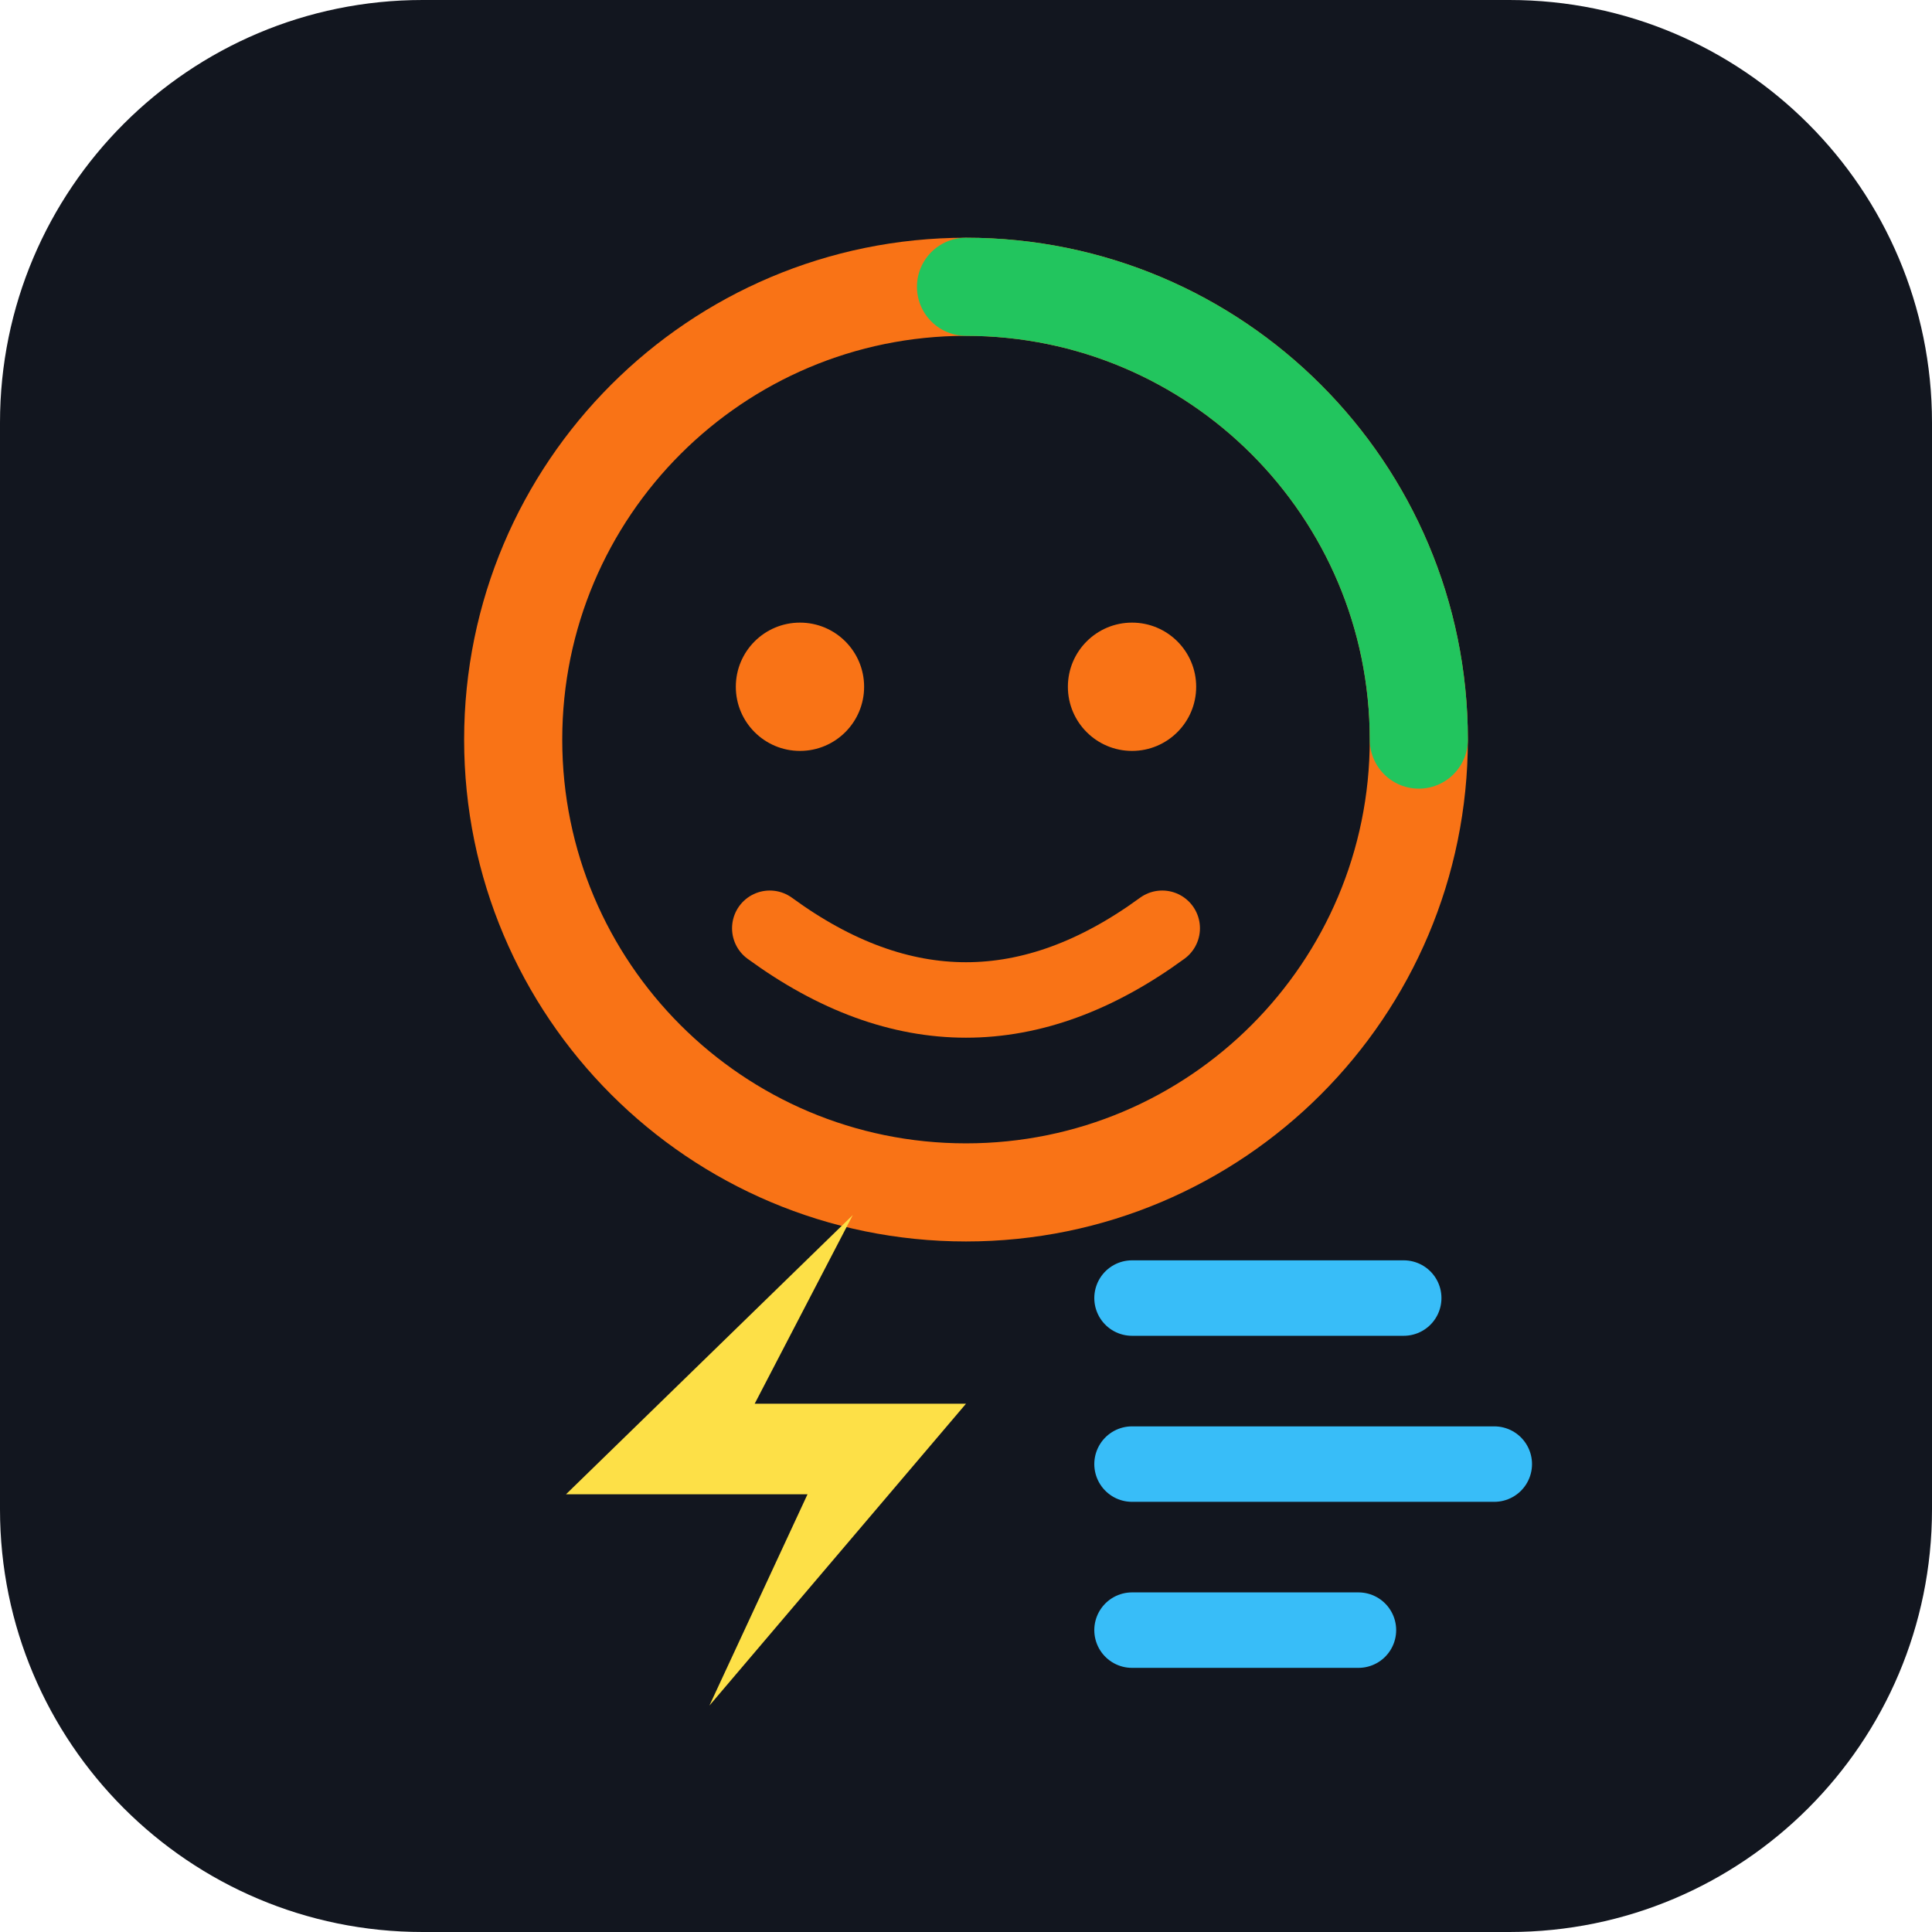
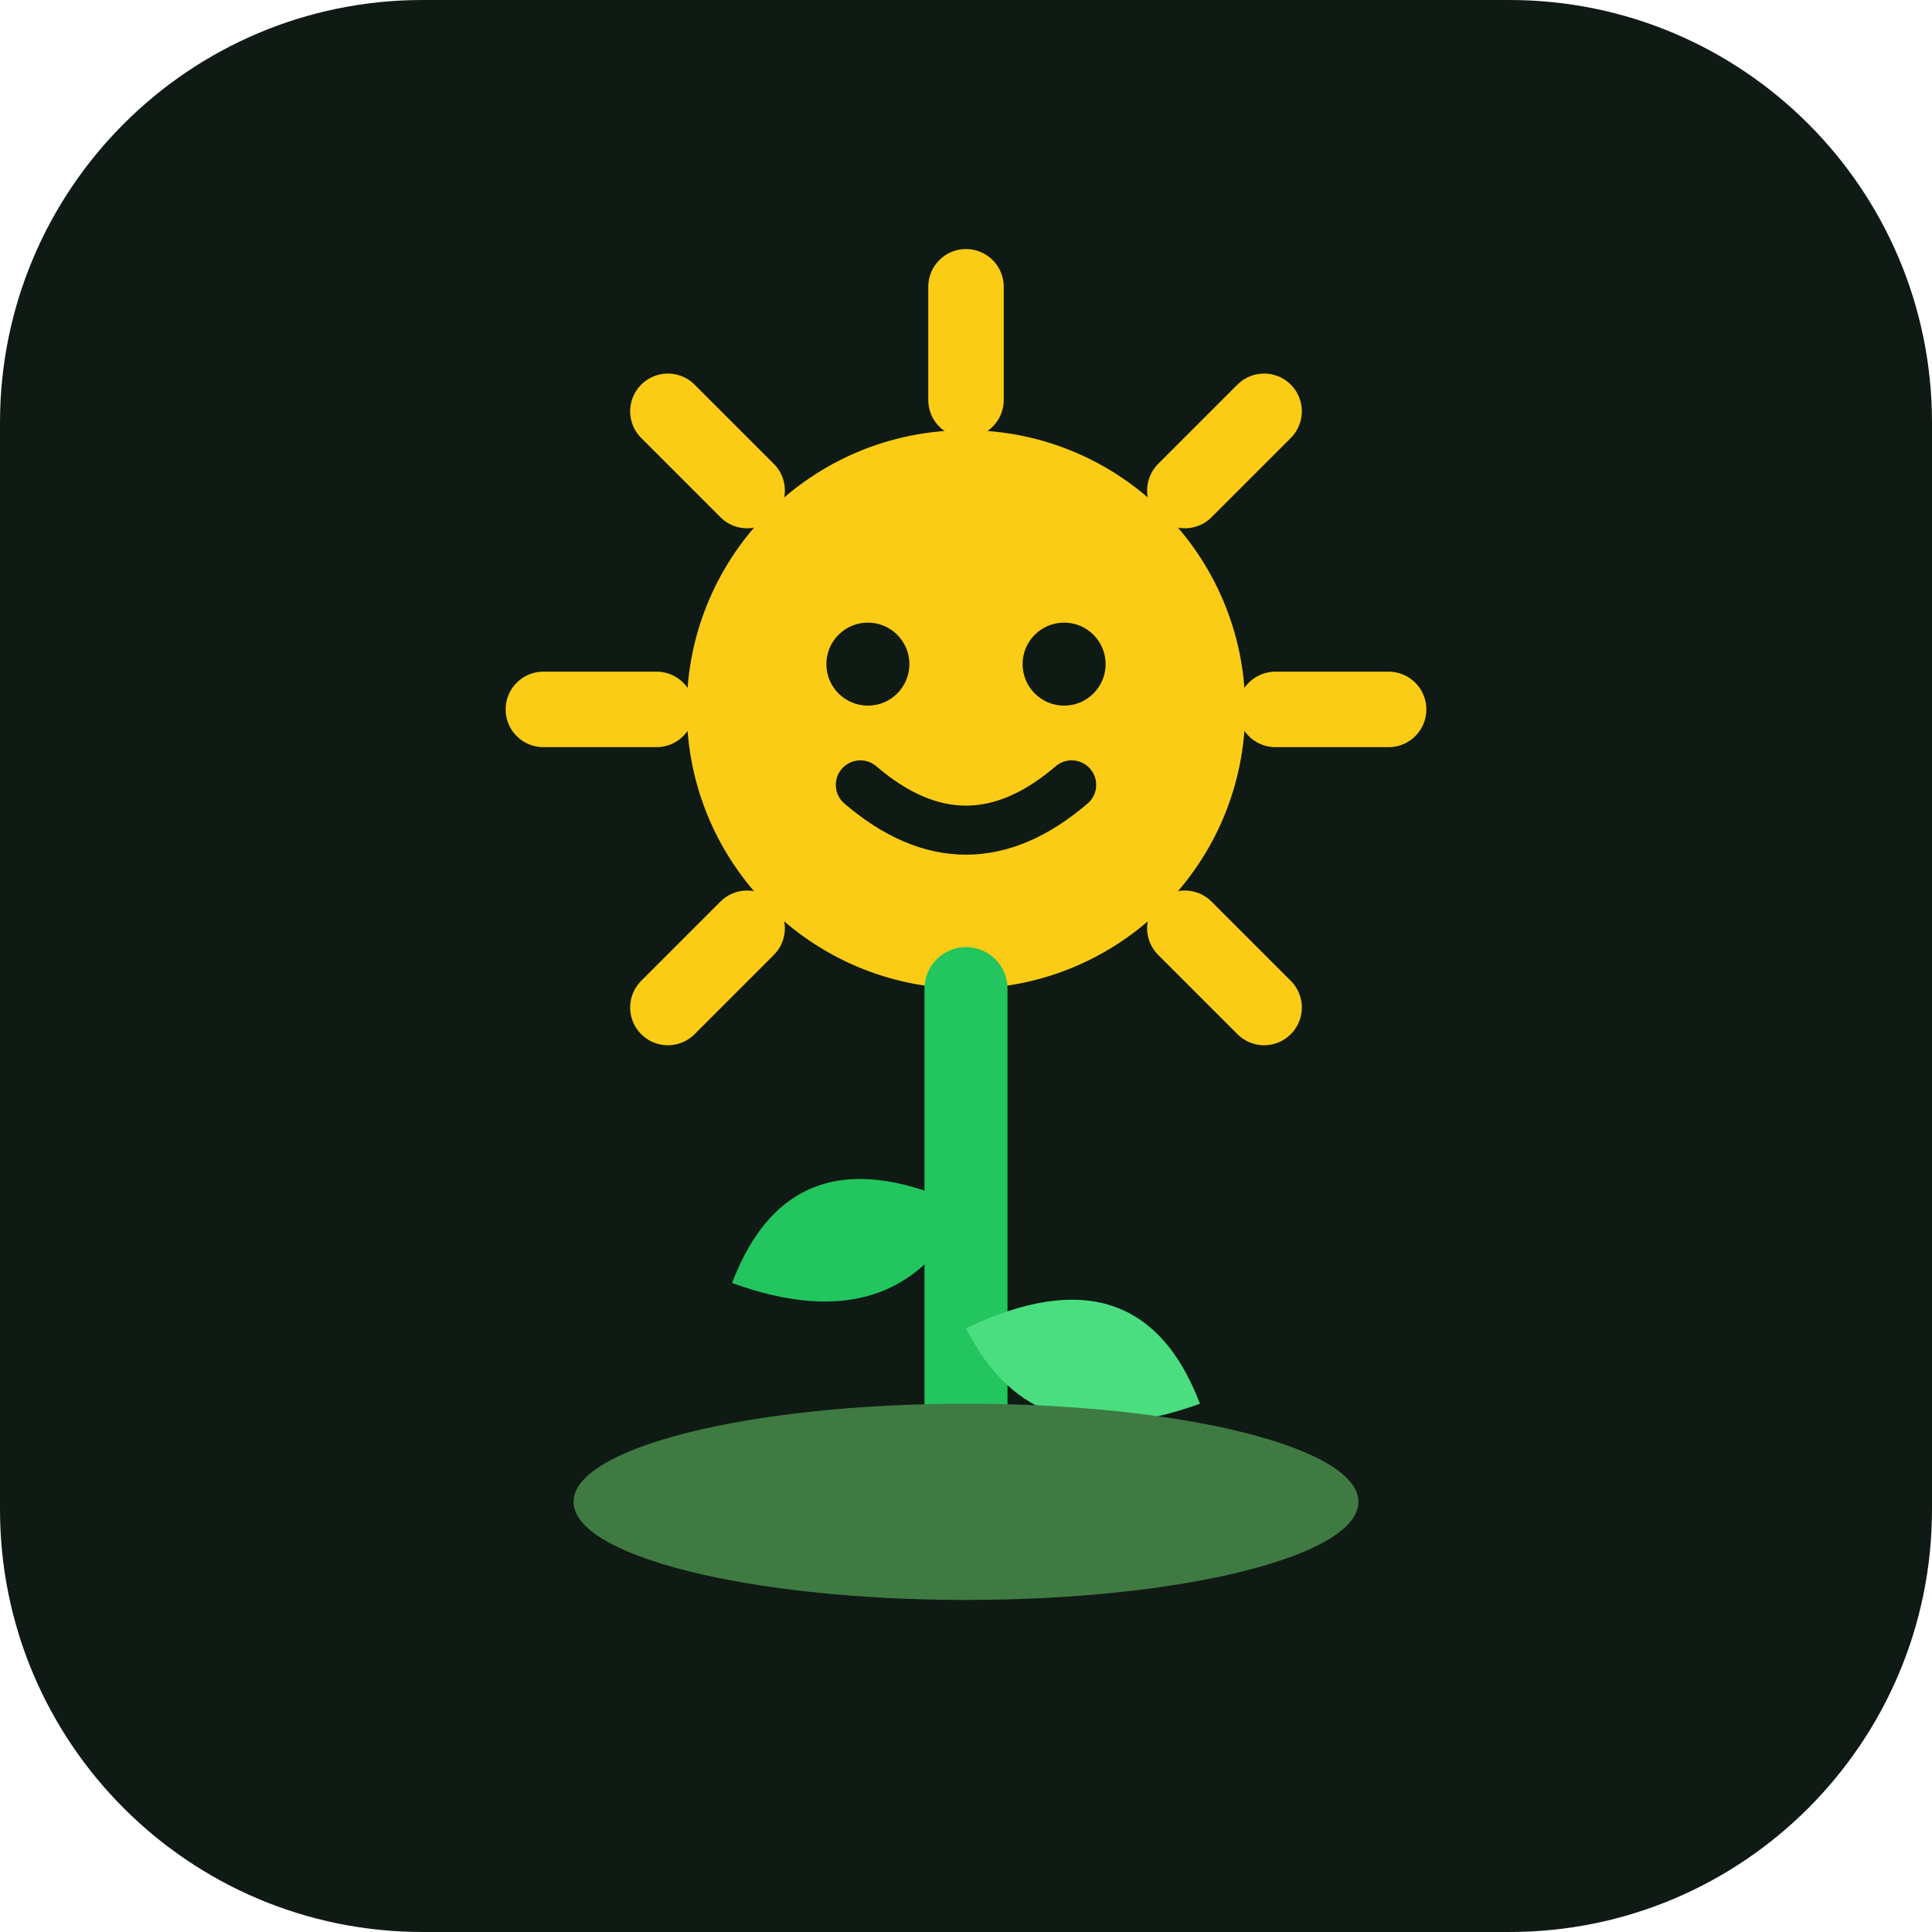
<svg xmlns="http://www.w3.org/2000/svg" viewBox="0 0 512 512">
-   <rect width="512" height="512" rx="112" fill="#12161f" />
-   <circle cx="256" cy="196" r="120" fill="none" stroke="#f97316" stroke-width="26" />
-   <path d="M256 76 A120 120 0 0 1 376 196" fill="none" stroke="#22c55e" stroke-width="26" stroke-linecap="round" />
-   <circle cx="212" cy="182" r="17" fill="#f97316" />
-   <circle cx="300" cy="182" r="17" fill="#f97316" />
-   <path d="M204 246 Q256 284 308 246" fill="none" stroke="#f97316" stroke-width="20" stroke-linecap="round" />
-   <path d="M150 396 L214 396 L188 452 L256 372 L200 372 L226 322 Z" fill="#fde047" />
-   <path d="M300 344 h72 M300 388 h96 M300 432 h60" stroke="#38bdf8" stroke-width="20" stroke-linecap="round" />
+   <rect width="512" height="512" rx="112" fill="#101a14" />
+   <circle cx="256" cy="188" r="74" fill="#facc15" />
+   <g stroke="#facc15" stroke-width="20" stroke-linecap="round">
+     <path d="M256 76v30M256 270v30M144 188h30M338 188h30" />
+     <path d="M177 109l21 21M314 246l21 21M335 109l-21 21M198 246l-21 21" />
+   </g>
+   <circle cx="230" cy="176" r="11" fill="#101a14" />
+   <circle cx="282" cy="176" r="11" fill="#101a14" />
+   <path d="M228 208q28 24 56 0" fill="none" stroke="#101a14" stroke-width="13" stroke-linecap="round" />
+   <path d="M256 262v118" stroke="#22c55e" stroke-width="22" stroke-linecap="round" />
+   <path d="M256 320q-46-22-62 20 44 16 62-20Z" fill="#22c55e" />
+   <path d="M256 352q46-22 62 20-44 16-62-20Z" fill="#4ade80" />
+   <ellipse cx="256" cy="398" rx="104" ry="26" fill="#3f7a43" />
</svg>
